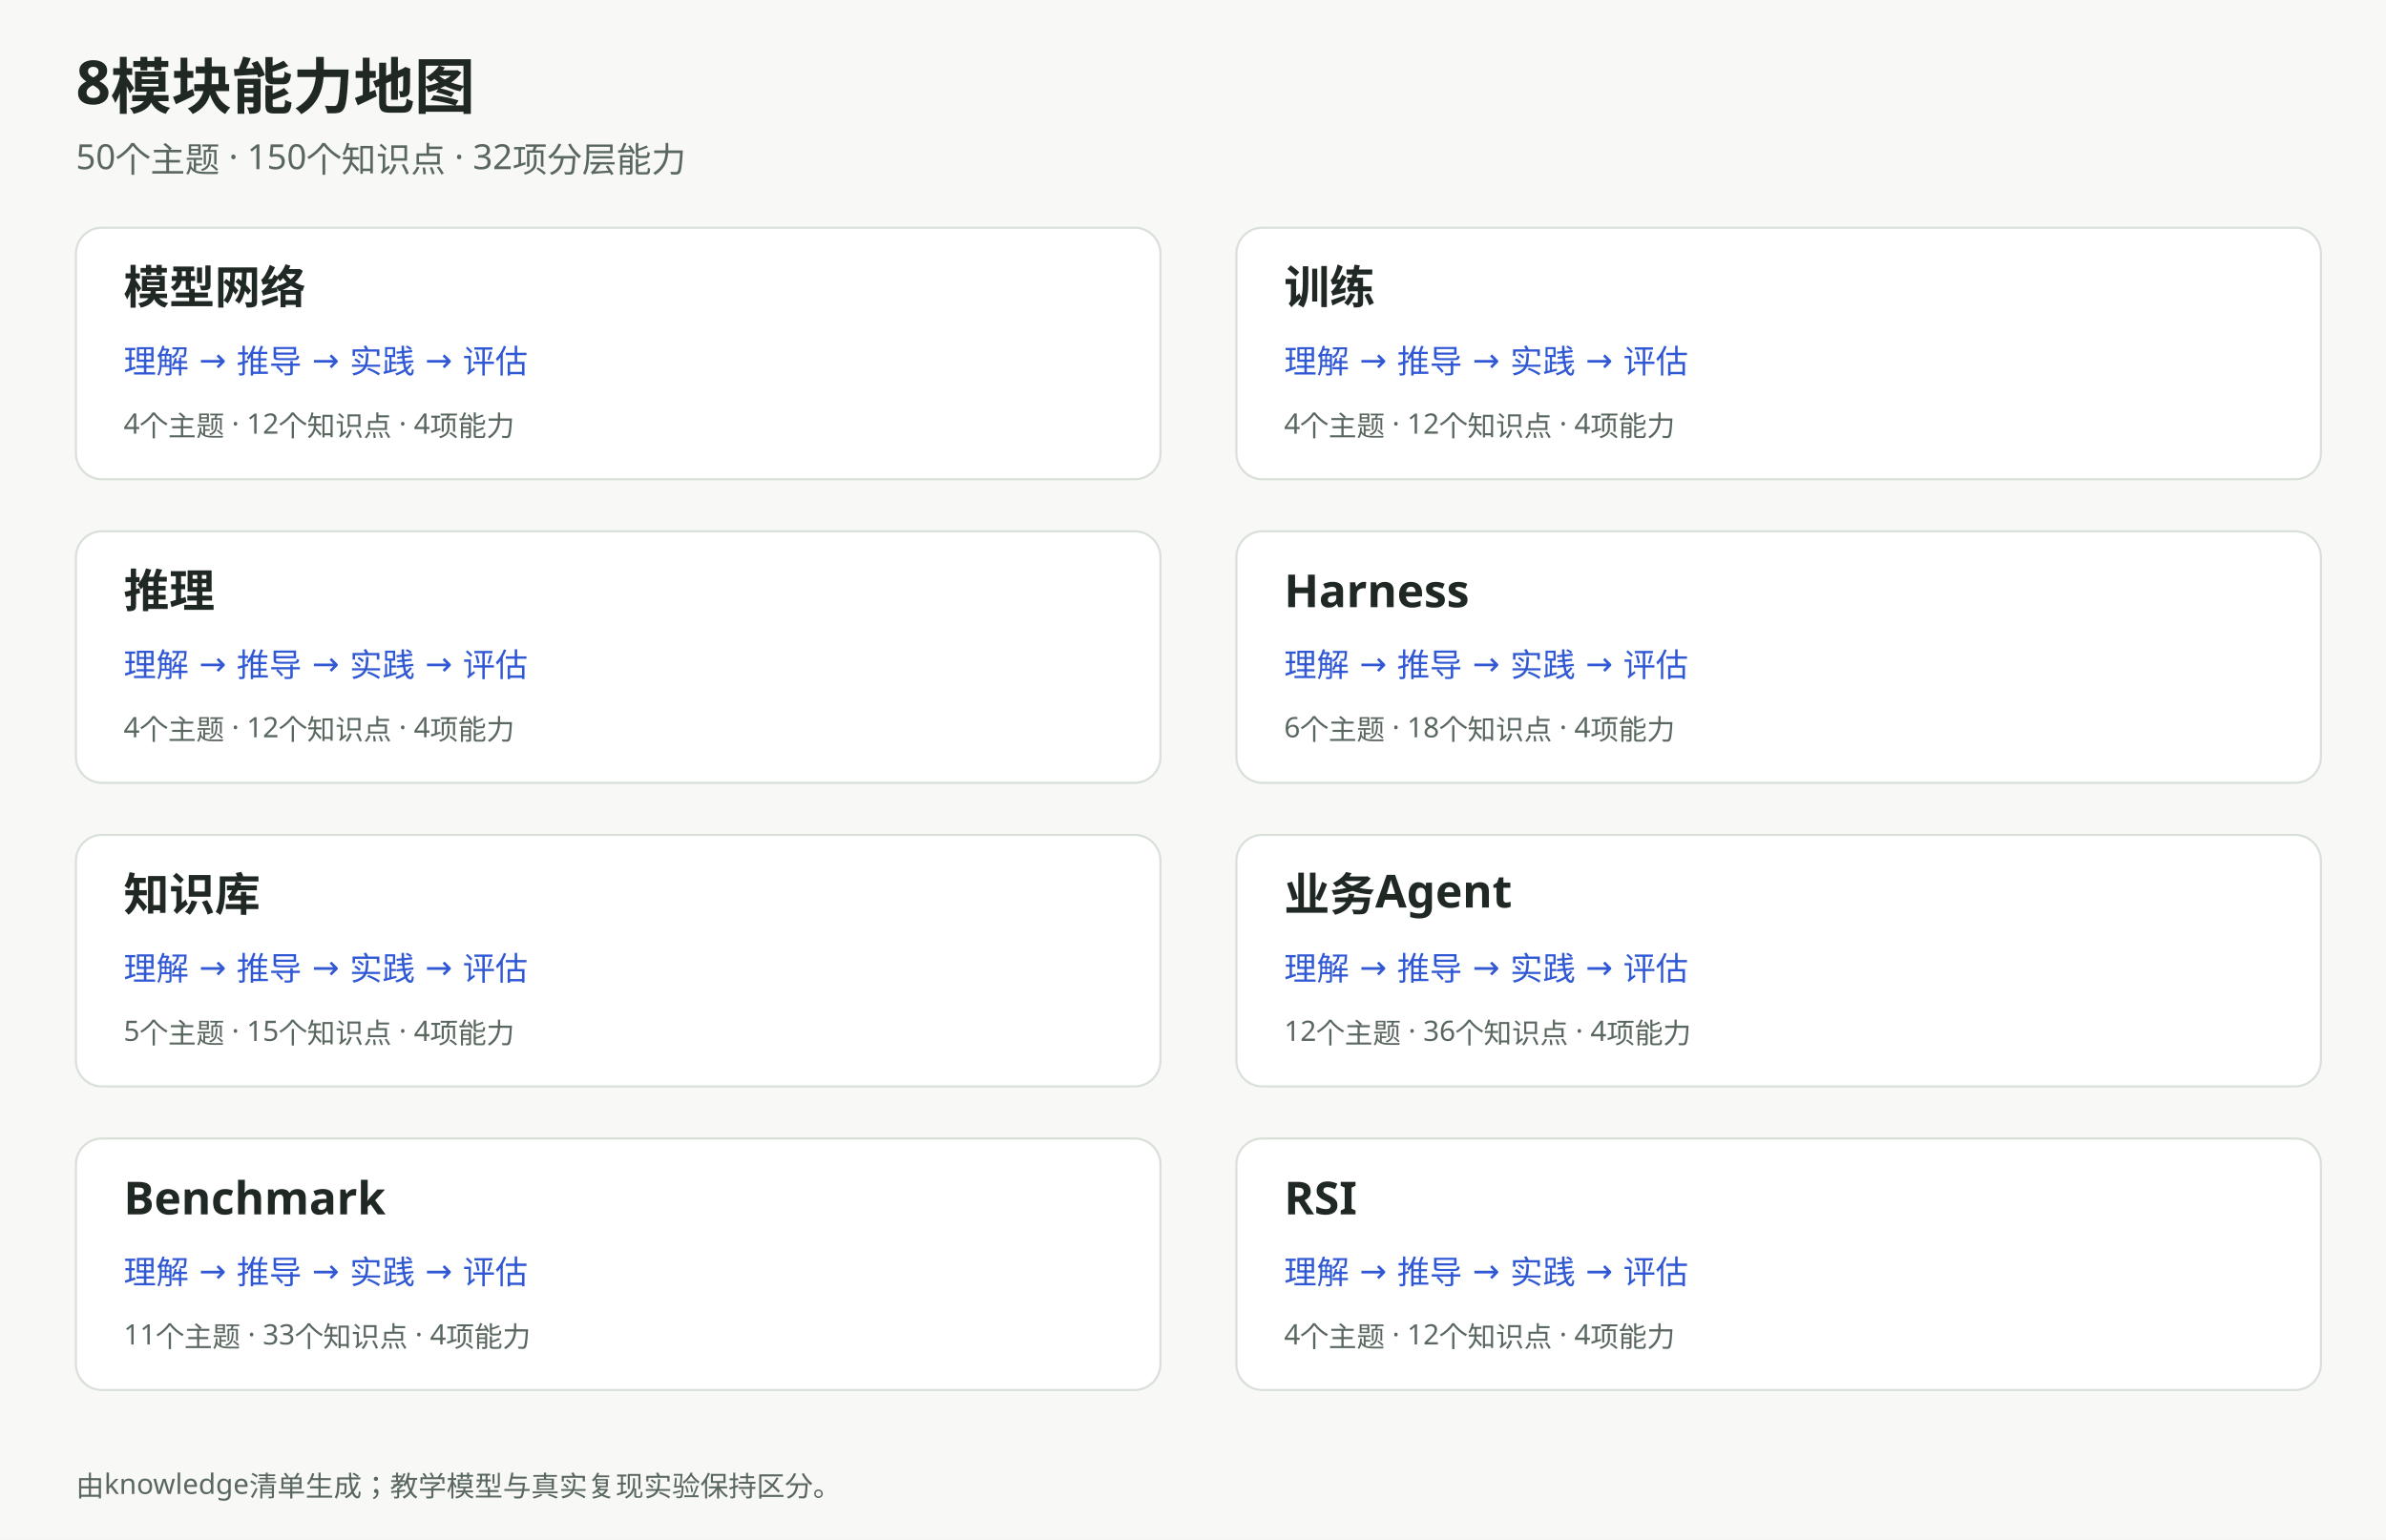
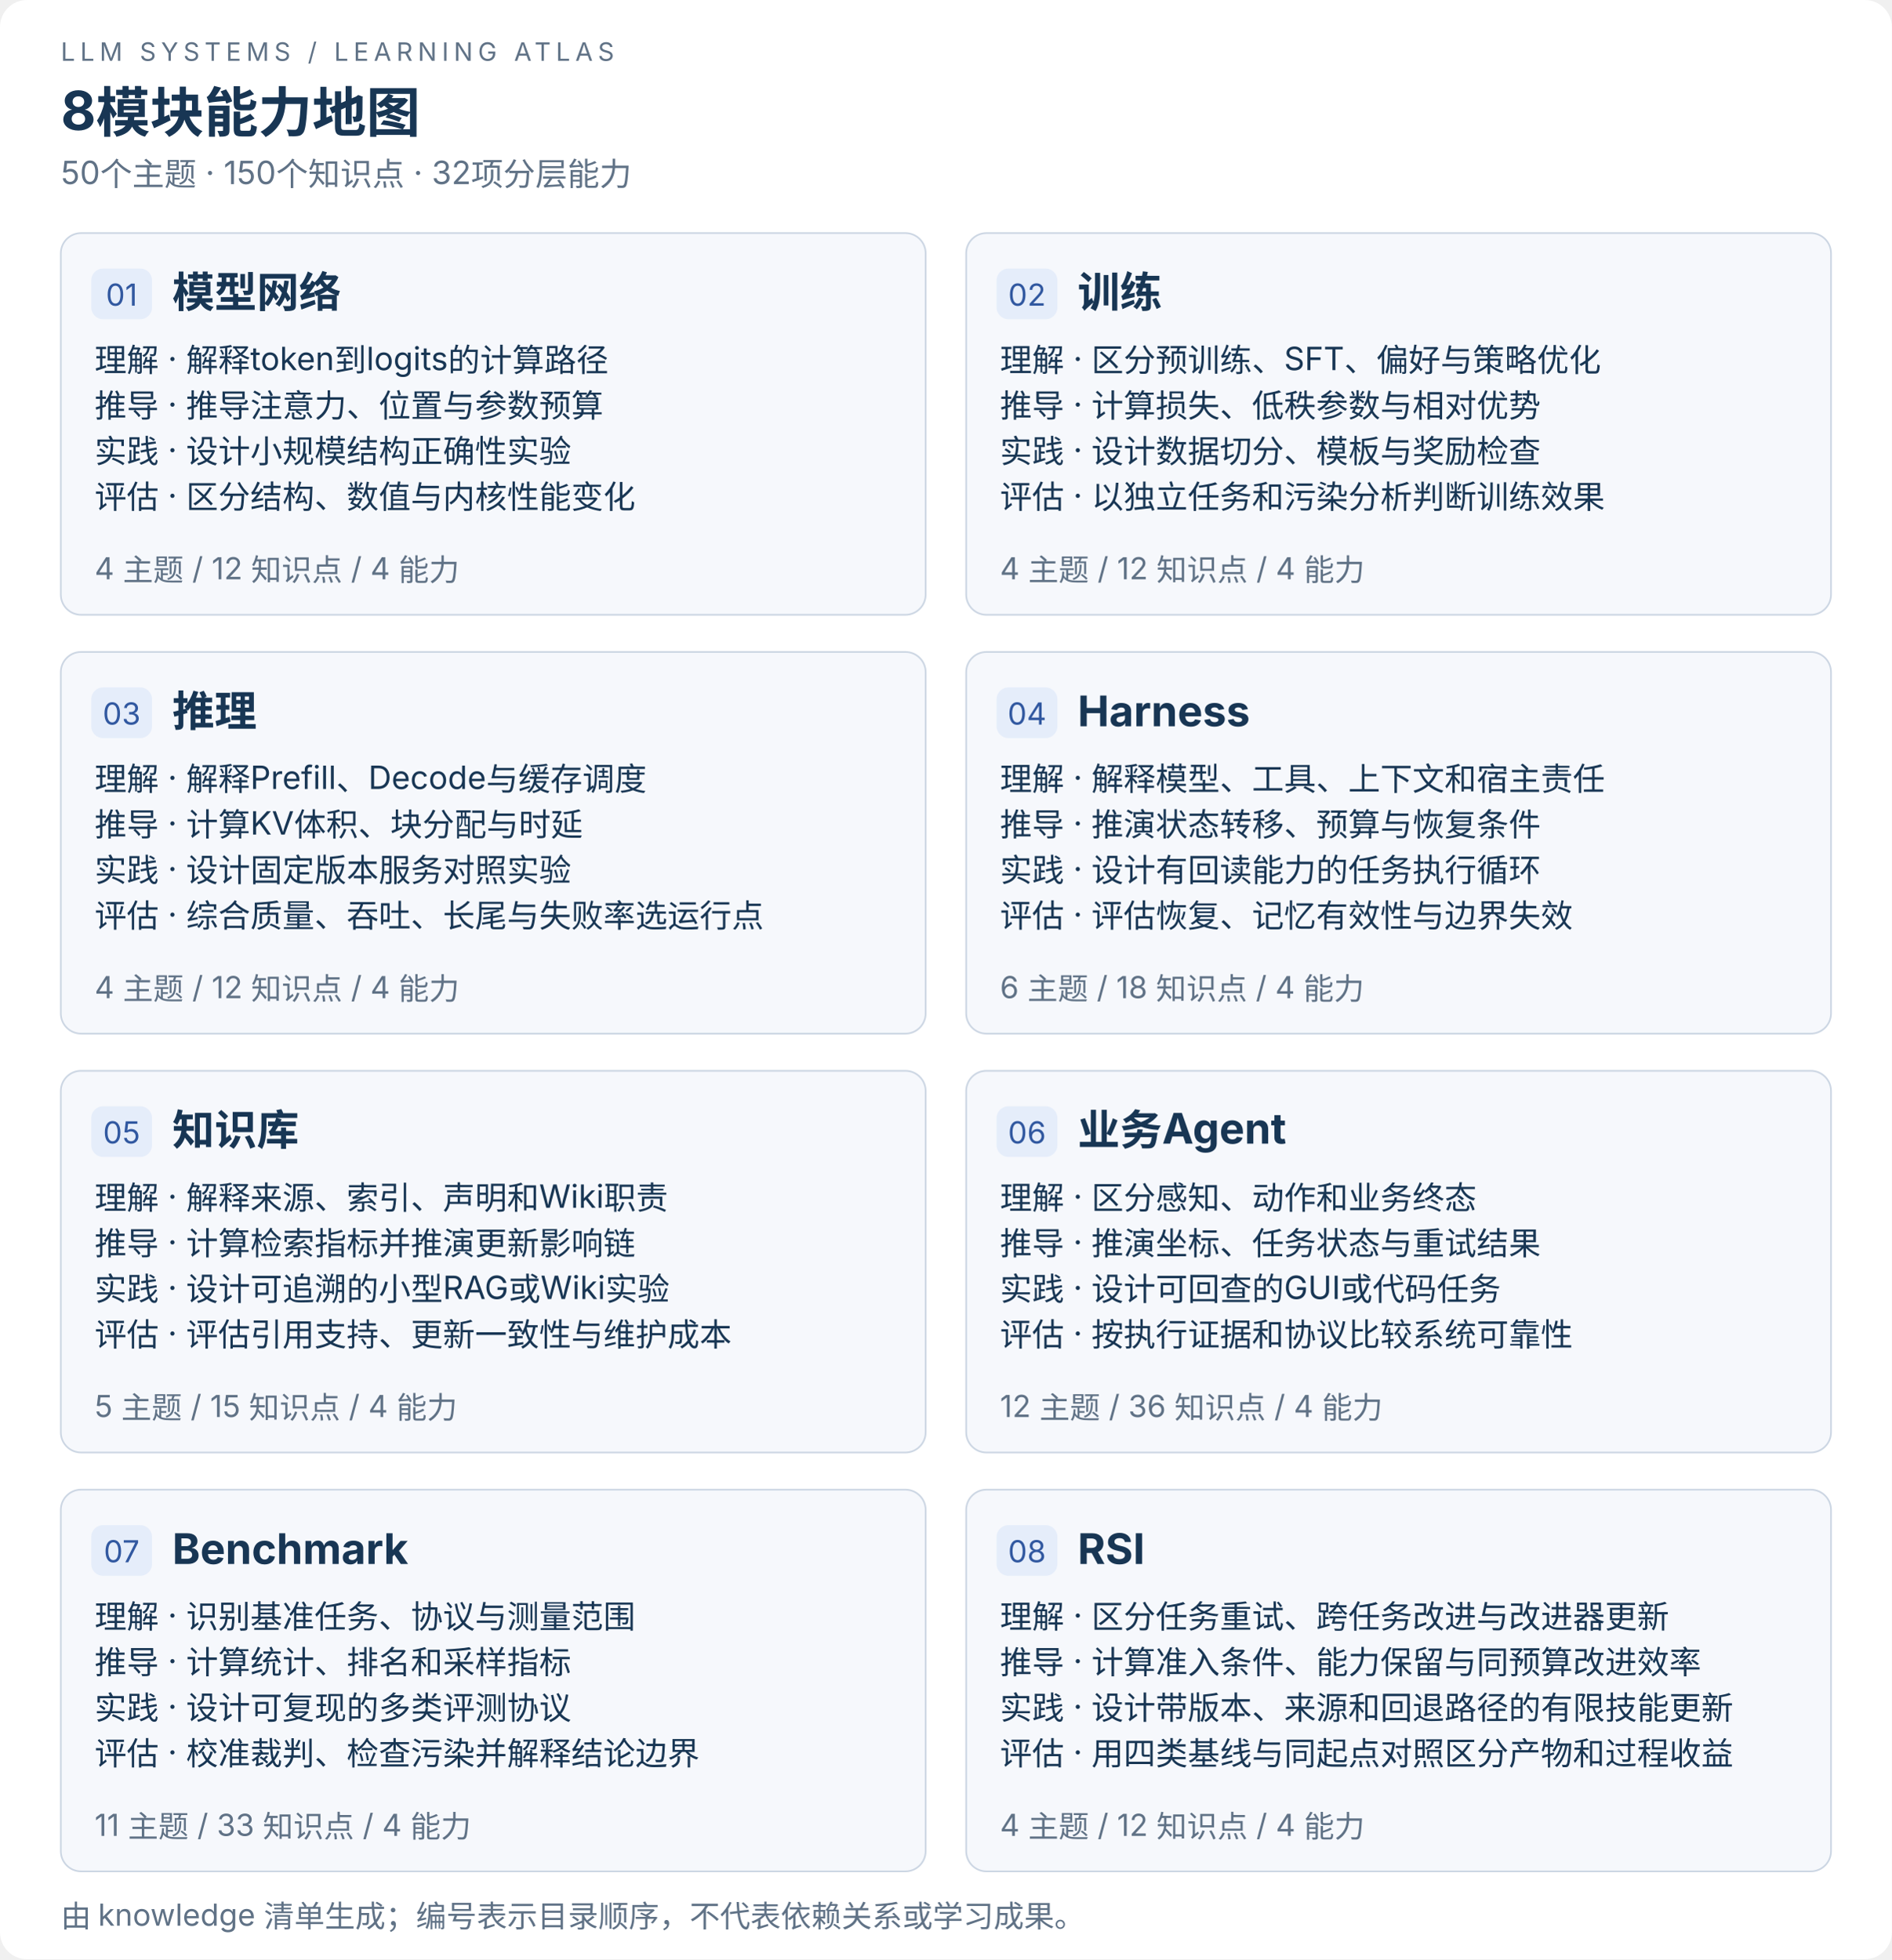
- <svg xmlns="http://www.w3.org/2000/svg" width="1100" height="710" viewBox="0 0 1100 710" role="img" aria-labelledby="title description">
-   <rect width="1100" height="710" fill="#f8f9f6" />
-   <g font-family="PingFang SC, Microsoft YaHei, sans-serif" fill="#202824">
-     <text x="35" y="48" font-size="28" font-weight="700">8模块能力地图</text>
-     <text x="35" y="78" font-size="16" fill="#59675f">50个主题 · 150个知识点 · 32项分层能力</text>
-     <rect x="35" y="105" width="500" height="116" rx="12" fill="#ffffff" stroke="#d9e0d9" />
-     <text x="57" y="140" font-size="21" font-weight="650">模型网络</text>
-     <text x="57" y="172" font-size="15" fill="#3158d4">理解 → 推导 → 实践 → 评估</text>
-     <text x="57" y="200" font-size="13" fill="#59675f">4个主题 · 12个知识点 · 4项能力</text>
-     <rect x="570" y="105" width="500" height="116" rx="12" fill="#ffffff" stroke="#d9e0d9" />
-     <text x="592" y="140" font-size="21" font-weight="650">训练</text>
-     <text x="592" y="172" font-size="15" fill="#3158d4">理解 → 推导 → 实践 → 评估</text>
-     <text x="592" y="200" font-size="13" fill="#59675f">4个主题 · 12个知识点 · 4项能力</text>
-     <rect x="35" y="245" width="500" height="116" rx="12" fill="#ffffff" stroke="#d9e0d9" />
-     <text x="57" y="280" font-size="21" font-weight="650">推理</text>
-     <text x="57" y="312" font-size="15" fill="#3158d4">理解 → 推导 → 实践 → 评估</text>
-     <text x="57" y="340" font-size="13" fill="#59675f">4个主题 · 12个知识点 · 4项能力</text>
-     <rect x="570" y="245" width="500" height="116" rx="12" fill="#ffffff" stroke="#d9e0d9" />
-     <text x="592" y="280" font-size="21" font-weight="650">Harness</text>
-     <text x="592" y="312" font-size="15" fill="#3158d4">理解 → 推导 → 实践 → 评估</text>
-     <text x="592" y="340" font-size="13" fill="#59675f">6个主题 · 18个知识点 · 4项能力</text>
-     <rect x="35" y="385" width="500" height="116" rx="12" fill="#ffffff" stroke="#d9e0d9" />
-     <text x="57" y="420" font-size="21" font-weight="650">知识库</text>
-     <text x="57" y="452" font-size="15" fill="#3158d4">理解 → 推导 → 实践 → 评估</text>
-     <text x="57" y="480" font-size="13" fill="#59675f">5个主题 · 15个知识点 · 4项能力</text>
-     <rect x="570" y="385" width="500" height="116" rx="12" fill="#ffffff" stroke="#d9e0d9" />
-     <text x="592" y="420" font-size="21" font-weight="650">业务Agent</text>
-     <text x="592" y="452" font-size="15" fill="#3158d4">理解 → 推导 → 实践 → 评估</text>
-     <text x="592" y="480" font-size="13" fill="#59675f">12个主题 · 36个知识点 · 4项能力</text>
-     <rect x="35" y="525" width="500" height="116" rx="12" fill="#ffffff" stroke="#d9e0d9" />
-     <text x="57" y="560" font-size="21" font-weight="650">Benchmark</text>
-     <text x="57" y="592" font-size="15" fill="#3158d4">理解 → 推导 → 实践 → 评估</text>
-     <text x="57" y="620" font-size="13" fill="#59675f">11个主题 · 33个知识点 · 4项能力</text>
-     <rect x="570" y="525" width="500" height="116" rx="12" fill="#ffffff" stroke="#d9e0d9" />
-     <text x="592" y="560" font-size="21" font-weight="650">RSI</text>
-     <text x="592" y="592" font-size="15" fill="#3158d4">理解 → 推导 → 实践 → 评估</text>
-     <text x="592" y="620" font-size="13" fill="#59675f">4个主题 · 12个知识点 · 4项能力</text>
-     <text x="35" y="690" font-size="13" fill="#59675f">由knowledge清单生成；教学模型与真实复现实验保持区分。</text>
+ <svg xmlns="http://www.w3.org/2000/svg" width="1120" height="1160" viewBox="0 0 1120 1160" role="img" aria-labelledby="title description">
+   <rect width="1120" height="1160" rx="16" fill="#ffffff" />
+   <g font-family="Inter, PingFang SC, Microsoft YaHei, Noto Sans CJK SC, sans-serif" fill="#183654">
+     <text x="36" y="36" font-size="15" letter-spacing="3" fill="#607286">LLM SYSTEMS / LEARNING ATLAS</text>
+     <text x="36" y="77" font-size="32" font-weight="700">8模块能力地图</text>
+     <text x="36" y="109" font-size="19" fill="#607286">50个主题 · 150个知识点 · 32项分层能力</text>
+     <rect x="36" y="138" width="512" height="226" rx="12" fill="#f6f8fc" stroke="#ccd6e3" />
+     <rect x="54" y="159" width="36" height="30" rx="7" fill="#e5edfa" />
+     <text x="72" y="181" text-anchor="middle" font-size="18" fill="#3158a0">01</text>
+     <text x="102" y="182" font-size="25" font-weight="650">模型网络</text>
+     <text x="56" y="343" font-size="18" fill="#607286">4 主题 / 12 知识点 / 4 能力</text>
+     <text x="56" y="220" font-size="19">理解 · 解释token到logits的计算路径</text>
+     <text x="56" y="247" font-size="19">推导 · 推导注意力、位置与参数预算</text>
+     <text x="56" y="274" font-size="19">实践 · 设计小规模结构正确性实验</text>
+     <text x="56" y="301" font-size="19">评估 · 区分结构、数值与内核性能变化</text>
+     <rect x="572" y="138" width="512" height="226" rx="12" fill="#f6f8fc" stroke="#ccd6e3" />
+     <rect x="590" y="159" width="36" height="30" rx="7" fill="#e5edfa" />
+     <text x="608" y="181" text-anchor="middle" font-size="18" fill="#3158a0">02</text>
+     <text x="638" y="182" font-size="25" font-weight="650">训练</text>
+     <text x="592" y="343" font-size="18" fill="#607286">4 主题 / 12 知识点 / 4 能力</text>
+     <text x="592" y="220" font-size="19">理解 · 区分预训练、SFT、偏好与策略优化</text>
+     <text x="592" y="247" font-size="19">推导 · 计算损失、低秩参数与相对优势</text>
+     <text x="592" y="274" font-size="19">实践 · 设计数据切分、模板与奖励检查</text>
+     <text x="592" y="301" font-size="19">评估 · 以独立任务和污染分析判断训练效果</text>
+     <rect x="36" y="386" width="512" height="226" rx="12" fill="#f6f8fc" stroke="#ccd6e3" />
+     <rect x="54" y="407" width="36" height="30" rx="7" fill="#e5edfa" />
+     <text x="72" y="429" text-anchor="middle" font-size="18" fill="#3158a0">03</text>
+     <text x="102" y="430" font-size="25" font-weight="650">推理</text>
+     <text x="56" y="591" font-size="18" fill="#607286">4 主题 / 12 知识点 / 4 能力</text>
+     <text x="56" y="468" font-size="19">理解 · 解释Prefill、Decode与缓存调度</text>
+     <text x="56" y="495" font-size="19">推导 · 计算KV体积、块分配与时延</text>
+     <text x="56" y="522" font-size="19">实践 · 设计固定版本服务对照实验</text>
+     <text x="56" y="549" font-size="19">评估 · 综合质量、吞吐、长尾与失败率选运行点</text>
+     <rect x="572" y="386" width="512" height="226" rx="12" fill="#f6f8fc" stroke="#ccd6e3" />
+     <rect x="590" y="407" width="36" height="30" rx="7" fill="#e5edfa" />
+     <text x="608" y="429" text-anchor="middle" font-size="18" fill="#3158a0">04</text>
+     <text x="638" y="430" font-size="25" font-weight="650">Harness</text>
+     <text x="592" y="591" font-size="18" fill="#607286">6 主题 / 18 知识点 / 4 能力</text>
+     <text x="592" y="468" font-size="19">理解 · 解释模型、工具、上下文和宿主责任</text>
+     <text x="592" y="495" font-size="19">推导 · 推演状态转移、预算与恢复条件</text>
+     <text x="592" y="522" font-size="19">实践 · 设计有回读能力的任务执行循环</text>
+     <text x="592" y="549" font-size="19">评估 · 评估恢复、记忆有效性与边界失效</text>
+     <rect x="36" y="634" width="512" height="226" rx="12" fill="#f6f8fc" stroke="#ccd6e3" />
+     <rect x="54" y="655" width="36" height="30" rx="7" fill="#e5edfa" />
+     <text x="72" y="677" text-anchor="middle" font-size="18" fill="#3158a0">05</text>
+     <text x="102" y="678" font-size="25" font-weight="650">知识库</text>
+     <text x="56" y="839" font-size="18" fill="#607286">5 主题 / 15 知识点 / 4 能力</text>
+     <text x="56" y="716" font-size="19">理解 · 解释来源、索引、声明和Wiki职责</text>
+     <text x="56" y="743" font-size="19">推导 · 计算检索指标并推演更新影响链</text>
+     <text x="56" y="770" font-size="19">实践 · 设计可追溯的小型RAG或Wiki实验</text>
+     <text x="56" y="797" font-size="19">评估 · 评估引用支持、更新一致性与维护成本</text>
+     <rect x="572" y="634" width="512" height="226" rx="12" fill="#f6f8fc" stroke="#ccd6e3" />
+     <rect x="590" y="655" width="36" height="30" rx="7" fill="#e5edfa" />
+     <text x="608" y="677" text-anchor="middle" font-size="18" fill="#3158a0">06</text>
+     <text x="638" y="678" font-size="25" font-weight="650">业务Agent</text>
+     <text x="592" y="839" font-size="18" fill="#607286">12 主题 / 36 知识点 / 4 能力</text>
+     <text x="592" y="716" font-size="19">理解 · 区分感知、动作和业务终态</text>
+     <text x="592" y="743" font-size="19">推导 · 推演坐标、任务状态与重试结果</text>
+     <text x="592" y="770" font-size="19">实践 · 设计可回查的GUI或代码任务</text>
+     <text x="592" y="797" font-size="19">评估 · 按执行证据和协议比较系统可靠性</text>
+     <rect x="36" y="882" width="512" height="226" rx="12" fill="#f6f8fc" stroke="#ccd6e3" />
+     <rect x="54" y="903" width="36" height="30" rx="7" fill="#e5edfa" />
+     <text x="72" y="925" text-anchor="middle" font-size="18" fill="#3158a0">07</text>
+     <text x="102" y="926" font-size="25" font-weight="650">Benchmark</text>
+     <text x="56" y="1087" font-size="18" fill="#607286">11 主题 / 33 知识点 / 4 能力</text>
+     <text x="56" y="964" font-size="19">理解 · 识别基准任务、协议与测量范围</text>
+     <text x="56" y="991" font-size="19">推导 · 计算统计、排名和采样指标</text>
+     <text x="56" y="1018" font-size="19">实践 · 设计可复现的多类评测协议</text>
+     <text x="56" y="1045" font-size="19">评估 · 校准裁判、检查污染并解释结论边界</text>
+     <rect x="572" y="882" width="512" height="226" rx="12" fill="#f6f8fc" stroke="#ccd6e3" />
+     <rect x="590" y="903" width="36" height="30" rx="7" fill="#e5edfa" />
+     <text x="608" y="925" text-anchor="middle" font-size="18" fill="#3158a0">08</text>
+     <text x="638" y="926" font-size="25" font-weight="650">RSI</text>
+     <text x="592" y="1087" font-size="18" fill="#607286">4 主题 / 12 知识点 / 4 能力</text>
+     <text x="592" y="964" font-size="19">理解 · 区分任务重试、跨任务改进与改进器更新</text>
+     <text x="592" y="991" font-size="19">推导 · 计算准入条件、能力保留与同预算改进效率</text>
+     <text x="592" y="1018" font-size="19">实践 · 设计带版本、来源和回退路径的有限技能更新</text>
+     <text x="592" y="1045" font-size="19">评估 · 用四类基线与同起点对照区分产物和过程收益</text>
+     <text x="36" y="1141" font-size="18" fill="#607286">由 knowledge 清单生成；编号表示目录顺序，不代表依赖关系或学习成果。</text>
  </g>
</svg>
